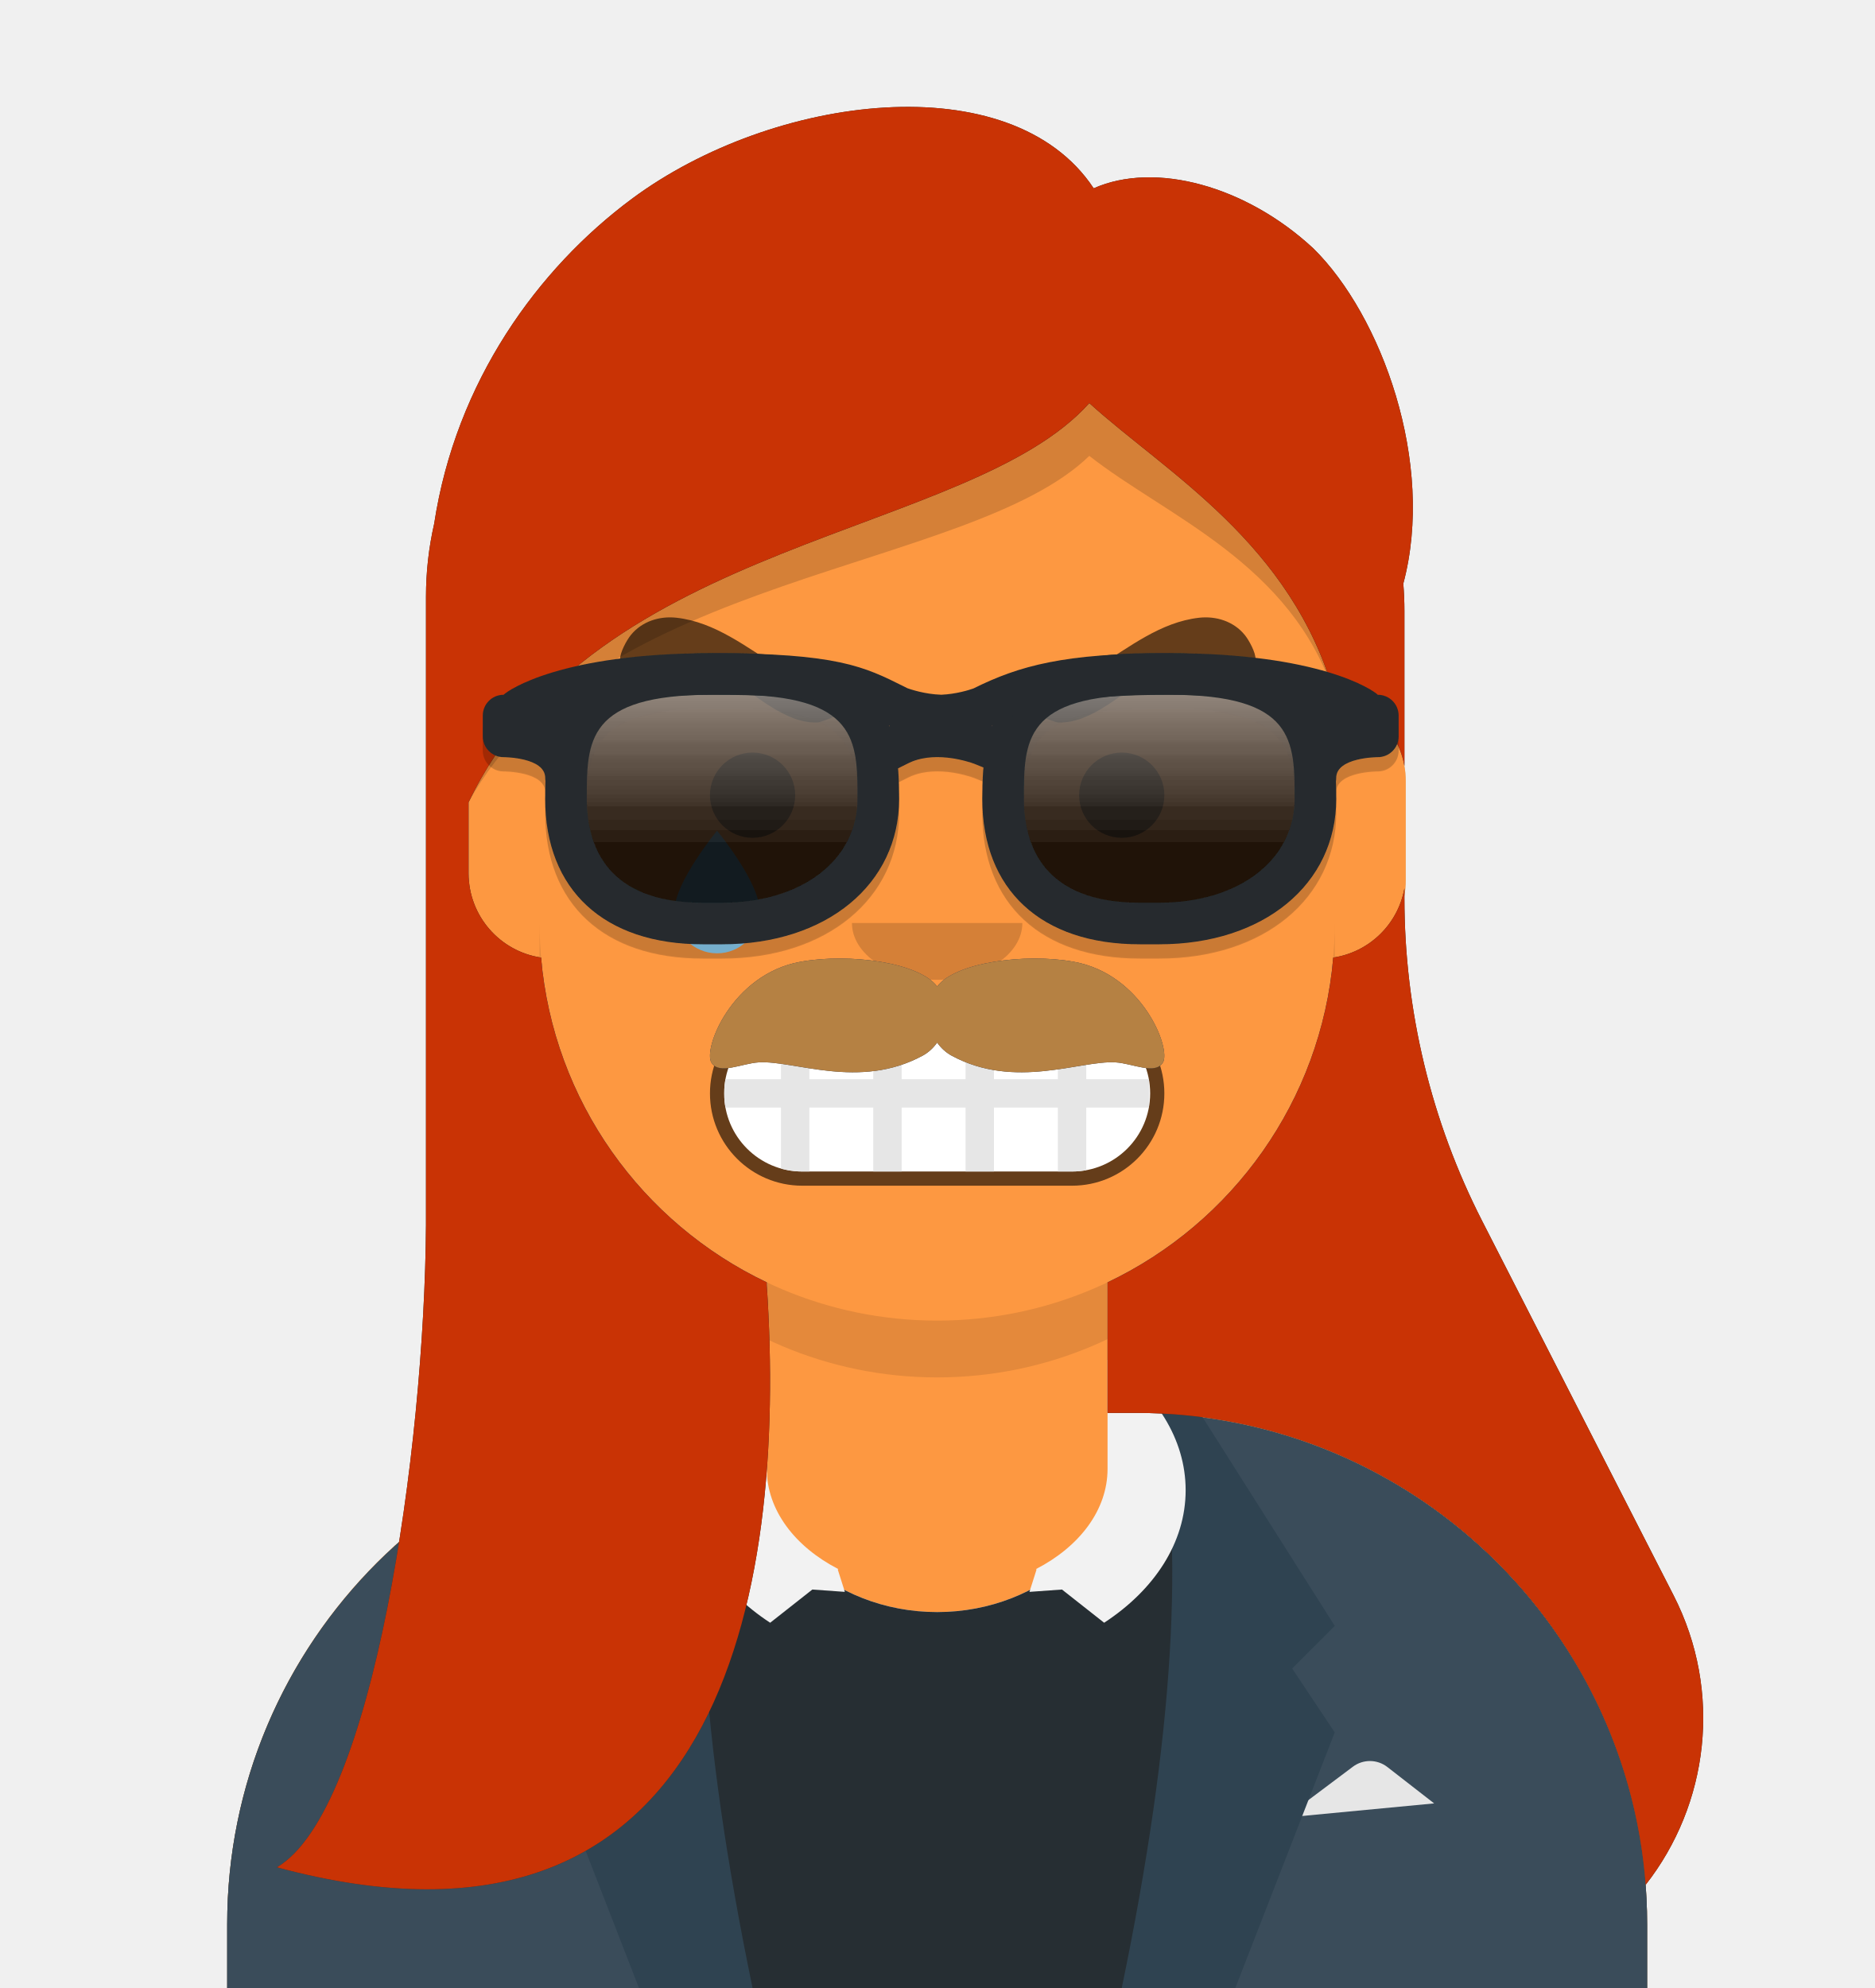
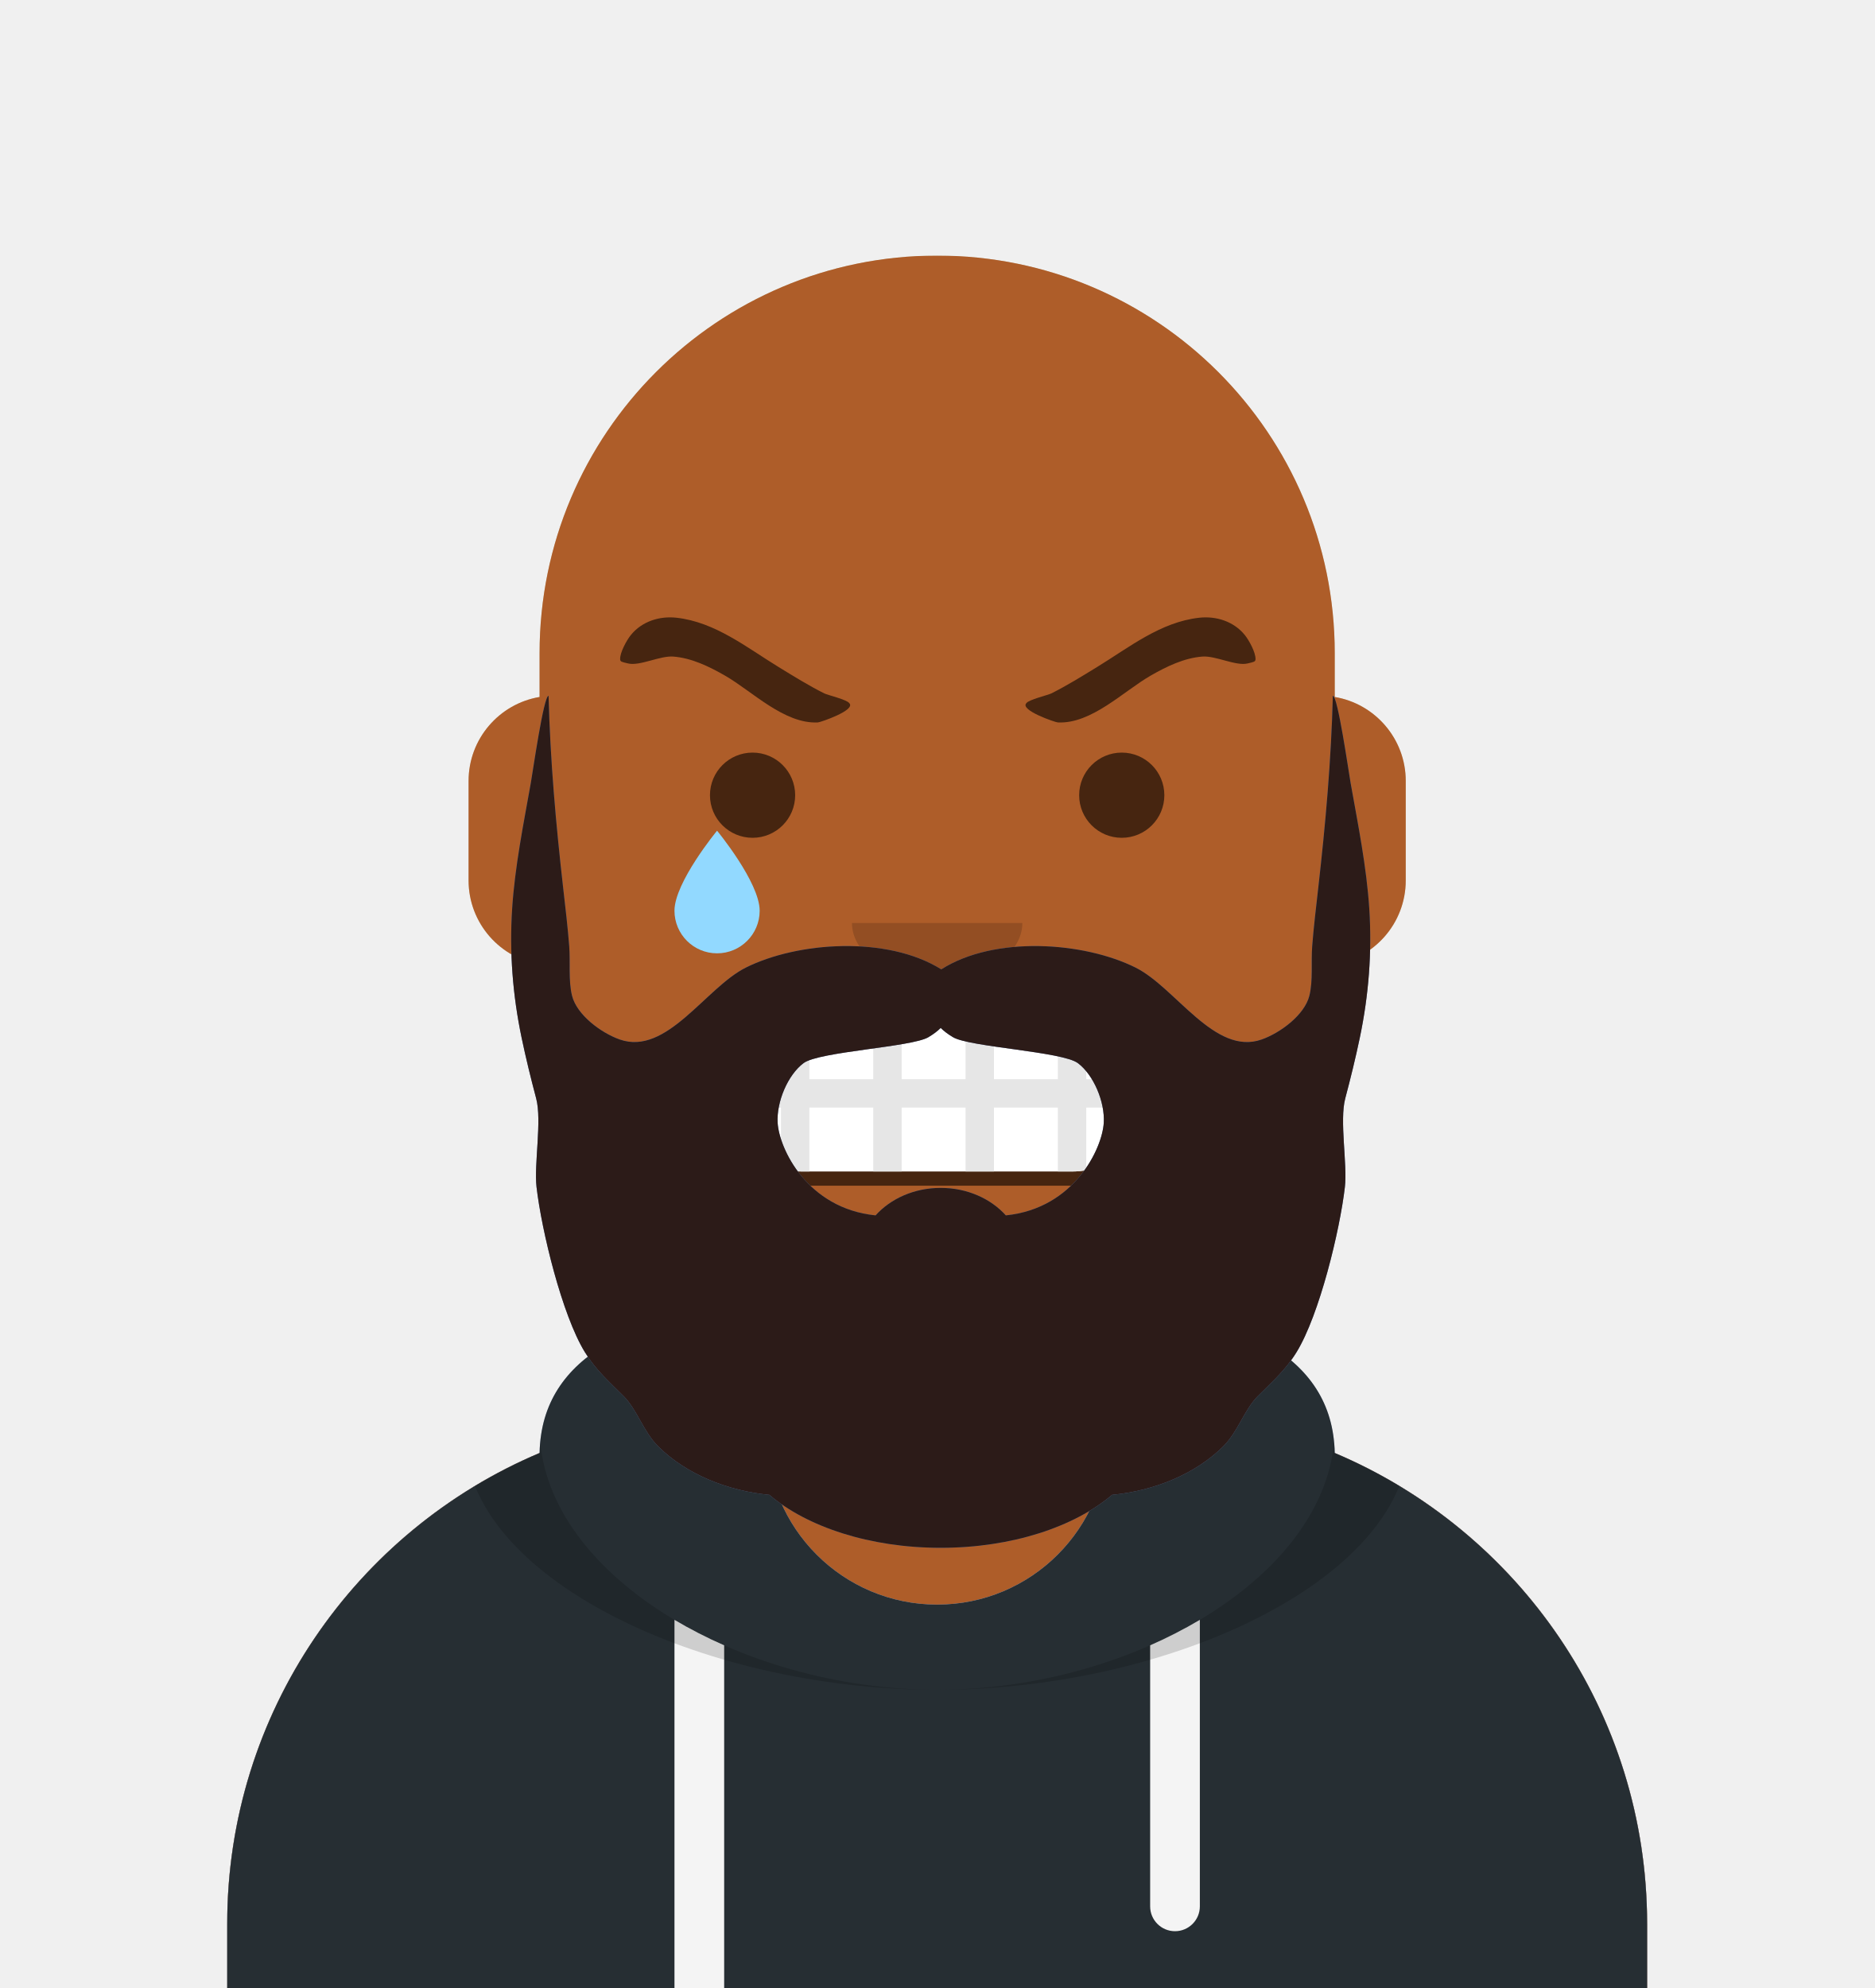
<svg xmlns="http://www.w3.org/2000/svg" xmlns:xlink="http://www.w3.org/1999/xlink" width="264px" height="280px" viewBox="0 0 264 280" version="1.1">
  <defs>
-     <circle id="react-path-1468020" cx="120" cy="120" r="120" />
-     <path d="M12,160 C12,226.274 65.726,280 132,280 C198.274,280 252,226.274 252,160 L264,160 L264,-1.42108547e-14 L-3.19744231e-14,-1.42108547e-14 L-3.19744231e-14,160 L12,160 Z" id="react-path-1468021" />
-     <path d="M124,144.611 L124,163 L128,163 L128,163 C167.765,163 200,195.235 200,235 L200,244 L0,244 L0,235 C-4.86974701e-15,195.235 32.235,163 72,163 L72,163 L76,163 L76,144.611 C58.763,136.422 46.372,119.687 44.305,99.881 C38.48,99.058 34,94.052 34,88 L34,74 C34,68.054 38.325,63.118 44,62.166 L44,56 L44,56 C44,25.072 69.072,5.68137151e-15 100,0 L100,0 L100,0 C130.928,-5.68137151e-15 156,25.072 156,56 L156,62.166 C161.675,63.118 166,68.054 166,74 L166,88 C166,94.052 161.52,99.058 155.695,99.881 C153.628,119.687 141.237,136.422 124,144.611 Z" id="react-path-1468022" />
+     <circle id="react-path-9936821" cx="120" cy="120" r="120" />
+     <path d="M12,160 C12,226.274 65.726,280 132,280 C198.274,280 252,226.274 252,160 L264,160 L264,-1.42108547e-14 L-3.19744231e-14,-1.42108547e-14 L-3.19744231e-14,160 L12,160 Z" id="react-path-9936822" />
+     <path d="M124,144.611 L124,163 L128,163 L128,163 C167.765,163 200,195.235 200,235 L200,244 L0,244 L0,235 C-4.86974701e-15,195.235 32.235,163 72,163 L72,163 L76,163 L76,144.611 C58.763,136.422 46.372,119.687 44.305,99.881 C38.48,99.058 34,94.052 34,88 L34,74 C34,68.054 38.325,63.118 44,62.166 L44,56 L44,56 C44,25.072 69.072,5.68137151e-15 100,0 L100,0 L100,0 C130.928,-5.68137151e-15 156,25.072 156,56 L156,62.166 C161.675,63.118 166,68.054 166,74 L166,88 C166,94.052 161.52,99.058 155.695,99.881 C153.628,119.687 141.237,136.422 124,144.611 Z" id="react-path-9936823" />
  </defs>
  <g id="Avataaar" stroke="none" stroke-width="1" fill="none" fill-rule="evenodd">
    <g transform="translate(-825, -1100)" id="Avataaar/Circle">
      <g transform="translate(825, 1100)">
        <g id="Mask" />
-         <g id="Avataaar" stroke-width="1" fill-rule="evenodd" mask="url(#react-mask-1468024)">
+         <g id="Avataaar" stroke-width="1" fill-rule="evenodd" mask="url(#react-mask-9936825)">
          <g id="Body" transform="translate(32, 36)">
-             <mask id="react-mask-1468025" fill="white">
-               <use xlink:href="#react-path-1468022" />
+             <mask id="react-mask-9936826" fill="white">
+               <use xlink:href="#react-path-9936823" />
            </mask>
-             <use fill="#D0C6AC" xlink:href="#react-path-1468022" />
-             <g id="Skin/👶🏽-03-Brown" mask="url(#react-mask-1468025)" fill="#FD9841">
+             <use fill="#D0C6AC" xlink:href="#react-path-9936823" />
+             <g id="Skin/👶🏽-03-Brown" mask="url(#react-mask-9936826)" fill="#AE5D29">
              <g transform="translate(0, 0)" id="Color">
                <rect x="0" y="0" width="264" height="280" />
              </g>
            </g>
-             <path d="M156,79 L156,102 C156,132.928 130.928,158 100,158 C69.072,158 44,132.928 44,102 L44,79 L44,94 C44,124.928 69.072,150 100,150 C130.928,150 156,124.928 156,94 L156,79 Z" id="Neck-Shadow" fill-opacity="0.1" fill="#000000" mask="url(#react-mask-1468025)" />
+             <path d="M156,79 L156,102 C156,132.928 130.928,158 100,158 C69.072,158 44,132.928 44,102 L44,79 L44,94 C44,124.928 69.072,150 100,150 C130.928,150 156,124.928 156,94 L156,79 Z" id="Neck-Shadow" fill-opacity="0.1" fill="#000000" mask="url(#react-mask-9936826)" />
          </g>
-           <g id="Clothing/Blazer-+-Sweater" transform="translate(0, 170)">
+           <g id="Clothing/Hoodie" transform="translate(0, 170)">
            <defs>
-               <path d="M105.192,29.052 L104,29.052 L104,29.052 C64.235,29.052 32,61.287 32,101.052 L32,110 L232,110 L232,101.052 C232,61.287 199.765,29.052 160,29.052 L160,29.052 L158.808,29.052 C158.935,30.035 159,31.036 159,32.052 C159,45.859 146.912,57.052 132,57.052 C117.088,57.052 105,45.859 105,32.052 C105,31.036 105.065,30.035 105.192,29.052 Z" id="react-path-1468026" />
+               <path d="M108,13.071 C90.081,15.076 76.28,20.552 76.004,34.645 C50.146,45.568 32,71.165 32,100.999 L32,100.999 L32,110 L232,110 L232,100.999 C232,71.165 213.854,45.568 187.996,34.645 C187.72,20.552 173.919,15.076 156,13.071 L156,32 L156,32 C156,45.255 145.255,56 132,56 L132,56 C118.745,56 108,45.255 108,32 L108,13.071 Z" id="react-path-9936827" />
            </defs>
-             <mask id="react-mask-1468027" fill="white">
-               <use xlink:href="#react-path-1468026" />
+             <mask id="react-mask-9936828" fill="white">
+               <use xlink:href="#react-path-9936827" />
            </mask>
-             <use id="Clothes" fill="#E6E6E6" fill-rule="evenodd" xlink:href="#react-path-1468026" />
-             <g id="Color/Palette/Black" mask="url(#react-mask-1468027)" fill-rule="evenodd" fill="#262E33">
+             <use id="Hoodie" fill="#B7C1DB" fill-rule="evenodd" xlink:href="#react-path-9936827" />
+             <g id="Color/Palette/Gray-01" mask="url(#react-mask-9936828)" fill-rule="evenodd" fill="#262E33">
              <rect id="🖍Color" x="0" y="0" width="264" height="110" />
            </g>
-             <g id="Blazer" stroke-width="1" fill-rule="evenodd" transform="translate(32, 28)">
-               <path d="M68.785,1.122 C30.512,2.804 1.24427139e-14,34.365 0,73.052 L0,82 L69.362,82 C65.961,69.92 64,55.709 64,40.5 C64,26.173 65.74,12.731 68.785,1.122 Z M131.638,82 L200,82 L200,73.052 C200,34.707 170.025,3.363 132.229,1.174 C135.265,12.771 137,26.194 137,40.5 C137,55.709 135.039,69.92 131.638,82 Z" id="Saco" fill="#3A4C5A" />
-               <path d="M149,58 L158.556,50.833 L158.556,50.833 C159.999,49.751 161.988,49.768 163.412,50.876 L170,56 L149,58 Z" id="Pocket-hanky" fill="#E6E6E6" />
-               <path d="M69,1.13686838e-13 C65,19.333 66.667,46.667 74,82 L58,82 L44,46 L50,37 L44,31 L63,1 C65.028,0.369 67.028,0.036 69,1.13686838e-13 Z" id="Wing" fill="#2F4351" />
-               <path d="M151,1.13686838e-13 C147,19.333 148.667,46.667 156,82 L140,82 L126,46 L132,37 L126,31 L145,1 C147.028,0.369 149.028,0.036 151,1.13686838e-13 Z" id="Wing" fill="#2F4351" transform="translate(141, 41) scale(-1, 1) translate(-141, -41) " />
-             </g>
-             <path d="M156,21.539 C162.772,26.136 167,32.656 167,39.888 C167,47.289 162.572,53.945 155.52,58.556 L149.579,53.876 L145,54.208 L146,51.057 L145.922,50.996 C152.022,47.853 156,42.7 156,36.877 L156,21.539 Z M108,21.539 C101.228,26.136 97,32.656 97,39.888 C97,47.289 101.428,53.945 108.48,58.556 L114.421,53.876 L119,54.208 L118,51.057 L118.078,50.996 C111.978,47.853 108,42.7 108,36.877 L108,21.539 Z" id="Collar" fill="#F2F2F2" fill-rule="evenodd" />
+             <path d="M102,61.739 L102,110 L95,110 L95,58.15 C97.204,59.46 99.547,60.661 102,61.739 Z M169,58.15 L169,98.5 C169,100.433 167.433,102 165.5,102 C163.567,102 162,100.433 162,98.5 L162,61.739 C164.453,60.661 166.796,59.46 169,58.15 Z" id="Straps" fill="#F4F4F4" fill-rule="evenodd" mask="url(#react-mask-9936828)" />
+             <path d="M90.96,12.724 C75.909,15.571 65.5,21.243 65.5,32.308 C65.5,52.02 98.538,68 132,68 C165.462,68 198.5,52.02 198.5,32.308 C198.5,21.243 188.091,15.571 173.04,12.724 C182.125,16.074 188,21.706 188,31.077 C188,51.469 160.179,68 132,68 C103.821,68 76,51.469 76,31.077 C76,21.706 81.875,16.074 90.96,12.724 Z" id="Shadow" fill-opacity="0.16" fill="#000000" fill-rule="evenodd" mask="url(#react-mask-9936828)" />
          </g>
          <g id="Face" transform="translate(76, 82)" fill="#000000">
            <g id="Mouth/Grimace" transform="translate(2, 52)">
              <defs>
-                 <rect id="react-path-1468028" x="24" y="9" width="60" height="22" rx="11" />
+                 <rect id="react-path-9936829" x="24" y="9" width="60" height="22" rx="11" />
              </defs>
              <rect id="Mouth" fill-opacity="0.6" fill="#000000" fill-rule="evenodd" x="22" y="7" width="64" height="26" rx="13" />
-               <mask id="react-mask-1468029" fill="white">
-                 <use xlink:href="#react-path-1468028" />
+               <mask id="react-mask-9936830" fill="white">
+                 <use xlink:href="#react-path-9936829" />
              </mask>
-               <use id="Mouth" fill="#FFFFFF" fill-rule="evenodd" xlink:href="#react-path-1468028" />
-               <path d="M71,22 L62,22 L62,34 L58,34 L58,22 L49,22 L49,34 L45,34 L45,22 L36,22 L36,34 L32,34 L32,22 L24,22 L24,18 L32,18 L32,6 L36,6 L36,18 L45,18 L45,6 L49,6 L49,18 L58,18 L58,6 L62,6 L62,18 L71,18 L71,6 L75,6 L75,18 L83.867,18 L83.867,22 L75,22 L75,34 L71,34 L71,22 Z" id="Grimace-Teeth" fill="#E6E6E6" fill-rule="evenodd" mask="url(#react-mask-1468029)" />
+               <use id="Mouth" fill="#FFFFFF" fill-rule="evenodd" xlink:href="#react-path-9936829" />
+               <path d="M71,22 L62,22 L62,34 L58,34 L58,22 L49,22 L49,34 L45,34 L45,22 L36,22 L36,34 L32,34 L32,22 L24,22 L24,18 L32,18 L32,6 L36,6 L36,18 L45,18 L45,6 L49,6 L49,18 L58,18 L58,6 L62,6 L62,18 L71,18 L71,6 L75,6 L75,18 L83.867,18 L83.867,22 L75,22 L75,34 L71,34 L71,22 Z" id="Grimace-Teeth" fill="#E6E6E6" fill-rule="evenodd" mask="url(#react-mask-9936830)" />
            </g>
            <g id="Nose/Default" transform="translate(28, 40)" fill-opacity="0.16">
              <path d="M16,8 C16,12.418 21.373,16 28,16 L28,16 C34.627,16 40,12.418 40,8" id="Nose" />
            </g>
            <g id="Eyes/Cry-😢" transform="translate(0, 8)">
              <circle id="Eye" fill-opacity="0.6" fill="#000000" fill-rule="evenodd" cx="30" cy="22" r="6" />
              <path d="M25,27 C25,27 19,34.271 19,38.271 C19,41.585 21.686,44.271 25,44.271 C28.314,44.271 31,41.585 31,38.271 C31,34.271 25,27 25,27 Z" id="Drop" fill="#92D9FF" fill-rule="nonzero" />
              <circle id="Eye" fill-opacity="0.6" fill="#000000" fill-rule="evenodd" cx="82" cy="22" r="6" />
            </g>
            <g id="Eyebrow/Natural/Angry-Natural" fill-opacity="0.6">
              <path d="M44.857,12.228 C44.858,12.219 44.858,12.219 44.857,12.228 M17.586,7.892 C15.244,8.33 13.087,9.788 12.152,12.099 C11.801,12.967 11.392,14.924 11.708,15.807 C11.828,16.143 12.033,16.101 12.956,16.043 C14.644,15.937 16.933,13.662 18.748,13.256 C21.275,12.69 23.983,13.115 26.496,13.688 C30.811,14.673 36.485,17.788 40.946,16.17 C41.278,16.05 45.621,12.923 44.369,12.277 C43.924,11.907 41.137,12.085 40.622,11.999 C38.228,11.597 35.73,10.935 33.373,10.327 C28.233,9 22.967,6.881 17.586,7.892" id="Eyebrows-The-Web" transform="translate(28.0947, 12.1275) rotate(17) translate(-28.0947, -12.1275) " />
              <path d="M100.918,12.209 C100.92,12.2 100.92,12.2 100.918,12.209 M73.586,7.892 C71.244,8.33 69.087,9.788 68.152,12.099 C67.801,12.967 67.392,14.924 67.708,15.807 C67.828,16.143 68.033,16.101 68.956,16.043 C70.644,15.937 72.933,13.662 74.748,13.256 C77.275,12.69 79.983,13.115 82.496,13.688 C86.811,14.673 92.485,17.788 96.946,16.17 C97.278,16.05 101.621,12.923 100.369,12.277 C99.924,11.907 97.137,12.085 96.622,11.999 C94.228,11.597 91.73,10.935 89.373,10.327 C84.233,9 78.967,6.881 73.586,7.892" id="Eyebrows-The-Web" transform="translate(84.0947, 12.1275) scale(-1, 1) rotate(17) translate(-84.0947, -12.1275) " />
            </g>
          </g>
          <g id="Top" stroke-width="1" fill-rule="evenodd">
            <defs>
-               <rect id="react-path-1468032" x="0" y="0" width="264" height="280" />
-               <path d="M21,157.541 L21,69.046 C21,65.514 21.398,62.075 22.152,58.771 C25.205,38.731 36.775,22.811 50,13 C69.905,-1.76 103.442,-6.018 115.047,11.522 C123.698,7.681 136.519,11.182 146,20 C155.565,29.415 163.2,50.197 158.657,67.204 C158.762,68.469 158.815,69.749 158.815,71.041 L158.815,92.892 C157.934,87.918 153.989,84.003 149,83.166 L149,83 C142.964,61.464 125.23,51.58 114.43,41.777 C97.535,60.673 44.823,60.74 27,98 L27,108 C27,114.019 31.431,119.002 37.209,119.867 C38.952,140.115 51.469,157.283 69,165.611 L69,166 C71.93,209.855 62.358,264.797 0,248 C13.606,240.038 20.808,189.056 21,157.541 Z M117,165.611 C134.531,157.283 147.048,140.115 148.791,119.867 C153.879,119.106 157.922,115.151 158.815,110.108 L158.815,111.47 L158.815,111.47 C158.815,127.299 162.573,142.901 169.778,156.994 L196.727,209.701 C203.69,223.32 201.646,239.174 192.791,250.469 C189.966,213.289 158.903,184 121,184 L121,184 L117,184 L117,165.611 Z" id="react-path-1468033" />
-               <path d="M65.18,77.737 C67.363,76.105 80.407,75.479 82.758,74.089 C83.492,73.655 84.061,73.216 84.5,72.78 C84.939,73.216 85.509,73.655 86.242,74.089 C88.593,75.479 101.637,76.105 103.82,77.737 C106.03,79.391 107.644,83.185 107.467,86.151 C107.255,89.71 103.361,98.203 93.672,99.181 C91.558,96.828 88.237,95.31 84.5,95.31 C80.763,95.31 77.442,96.828 75.328,99.181 C65.639,98.203 61.745,89.71 61.533,86.151 C61.357,83.185 62.97,79.391 65.18,77.737 M103.142,94.906 C103.143,94.906 103.145,94.905 103.146,94.905 C103.144,94.905 103.143,94.906 103.142,94.906 M65.845,94.901 C65.849,94.903 65.857,94.906 65.862,94.908 C65.857,94.906 65.851,94.903 65.845,94.901 M144.863,55.985 C144.474,50.03 143.278,44.152 142.234,38.286 C141.953,36.707 140.424,26 139.735,26 C139.502,35.109 138.702,44.08 137.67,53.139 C137.361,55.848 137.038,58.556 136.825,61.274 C136.654,63.47 136.96,66.122 136.428,68.246 C135.749,70.952 132.348,73.478 129.703,74.411 C123.103,76.737 117.598,67.108 111.961,64.291 C104.643,60.635 92.064,59.764 84.582,64.53 C76.936,59.764 64.357,60.635 57.039,64.291 C51.402,67.108 45.897,76.737 39.297,74.411 C36.652,73.478 33.25,70.952 32.572,68.246 C32.04,66.122 32.346,63.47 32.175,61.274 C31.962,58.556 31.639,55.848 31.33,53.139 C30.298,44.08 29.497,35.109 29.265,26 C28.576,26 27.047,36.707 26.766,38.286 C25.722,44.152 24.526,50.03 24.138,55.985 C23.739,62.105 24.215,68.167 25.47,74.163 C26.069,77.028 26.769,79.876 27.519,82.704 C28.353,85.847 27.199,91.966 27.572,95.192 C28.279,101.296 31.154,113.2 34.383,118.451 C35.944,120.989 37.773,122.574 39.816,124.619 C41.783,126.588 42.604,129.64 44.726,131.737 C48.682,135.645 54.446,137.971 60.366,138.543 C65.677,143.05 74.506,146 84.5,146 C94.495,146 103.323,143.05 108.635,138.543 C114.554,137.971 120.318,135.645 124.274,131.737 C126.396,129.64 127.217,126.588 129.184,124.619 C131.226,122.574 133.056,120.989 134.617,118.451 C137.846,113.2 140.721,101.296 141.428,95.192 C141.801,91.966 140.647,85.847 141.481,82.704 C142.232,79.876 142.931,77.028 143.531,74.163 C144.785,68.167 145.261,62.105 144.863,55.985 Z" id="react-path-1468034" />
+               <rect id="react-path-9936833" x="0" y="0" width="264" height="280" />
+               <filter x="-0.8%" y="-2.0%" width="101.5%" height="108.0%" filterUnits="objectBoundingBox" id="react-filter-9936831">
+                 <feOffset dx="0" dy="2" in="SourceAlpha" result="shadowOffsetOuter1" />
+                 <feColorMatrix values="0 0 0 0 0   0 0 0 0 0   0 0 0 0 0  0 0 0 0.16 0" type="matrix" in="shadowOffsetOuter1" result="shadowMatrixOuter1" />
+                 <feMerge>
+                   <feMergeNode in="shadowMatrixOuter1" />
+                   <feMergeNode in="SourceGraphic" />
+                 </feMerge>
+               </filter>
            </defs>
-             <mask id="react-mask-1468030" fill="white">
-               <use xlink:href="#react-path-1468032" />
+             <mask id="react-mask-9936832" fill="white">
+               <use xlink:href="#react-path-9936833" />
            </mask>
            <g id="Mask" />
-             <g id="Top/Long-Hair/Straight" mask="url(#react-mask-1468030)">
+             <g id="Top/No-Hair" mask="url(#react-mask-9936832)">
              <g transform="translate(-1, 0)">
-                 <g id="Hair" stroke-width="1" fill="none" fill-rule="evenodd" transform="translate(40, 15)">
-                   <mask id="react-mask-1468031" fill="white">
-                     <use xlink:href="#react-path-1468033" />
+                 <g id="Facial-Hair/Beard-Majestic" transform="translate(49, 72)">
+                   <defs>
+                     <path d="M65.18,77.737 C67.363,76.105 80.407,75.479 82.758,74.089 C83.492,73.655 84.061,73.216 84.5,72.78 C84.939,73.216 85.509,73.655 86.242,74.089 C88.593,75.479 101.637,76.105 103.82,77.737 C106.03,79.391 107.644,83.185 107.467,86.151 C107.255,89.71 103.361,98.203 93.672,99.181 C91.558,96.828 88.237,95.31 84.5,95.31 C80.763,95.31 77.442,96.828 75.328,99.181 C65.639,98.203 61.745,89.71 61.533,86.151 C61.357,83.185 62.97,79.391 65.18,77.737 M103.142,94.906 C103.143,94.906 103.145,94.905 103.146,94.905 C103.144,94.905 103.143,94.906 103.142,94.906 M65.845,94.901 C65.849,94.903 65.857,94.906 65.862,94.908 C65.857,94.906 65.851,94.903 65.845,94.901 M144.863,55.985 C144.474,50.03 143.278,44.152 142.234,38.286 C141.953,36.707 140.424,26 139.735,26 C139.502,35.109 138.702,44.08 137.67,53.139 C137.361,55.848 137.038,58.556 136.825,61.274 C136.654,63.47 136.96,66.122 136.428,68.246 C135.749,70.952 132.348,73.478 129.703,74.411 C123.103,76.737 117.598,67.108 111.961,64.291 C104.643,60.635 92.064,59.764 84.582,64.53 C76.936,59.764 64.357,60.635 57.039,64.291 C51.402,67.108 45.897,76.737 39.297,74.411 C36.652,73.478 33.25,70.952 32.572,68.246 C32.04,66.122 32.346,63.47 32.175,61.274 C31.962,58.556 31.639,55.848 31.33,53.139 C30.298,44.08 29.497,35.109 29.265,26 C28.576,26 27.047,36.707 26.766,38.286 C25.722,44.152 24.526,50.03 24.138,55.985 C23.739,62.105 24.215,68.167 25.47,74.163 C26.069,77.028 26.769,79.876 27.519,82.704 C28.353,85.847 27.199,91.966 27.572,95.192 C28.279,101.296 31.154,113.2 34.383,118.451 C35.944,120.989 37.773,122.574 39.816,124.619 C41.783,126.588 42.604,129.64 44.726,131.737 C48.682,135.645 54.446,137.971 60.366,138.543 C65.677,143.05 74.506,146 84.5,146 C94.495,146 103.323,143.05 108.635,138.543 C114.554,137.971 120.318,135.645 124.274,131.737 C126.396,129.64 127.217,126.588 129.184,124.619 C131.226,122.574 133.056,120.989 134.617,118.451 C137.846,113.2 140.721,101.296 141.428,95.192 C141.801,91.966 140.647,85.847 141.481,82.704 C142.232,79.876 142.931,77.028 143.531,74.163 C144.785,68.167 145.261,62.105 144.863,55.985 Z" id="react-path-9936835" />
+                   </defs>
+                   <mask id="react-mask-9936834" fill="white">
+                     <use xlink:href="#react-path-9936835" />
                  </mask>
-                   <use fill="#272C2E" xlink:href="#react-path-1468033" />
-                   <g id="Skin/👶🏽-03-Brown" mask="url(#react-mask-1468031)" fill="#C93305">
-                     <g transform="translate(0, 0) " id="Color">
-                       <rect x="0" y="0" width="264" height="280" />
-                     </g>
-                   </g>
-                 </g>
-                 <path d="M67,113 C84.823,80.665 137.535,80.607 154.43,64.208 C165.208,72.698 182.892,79.267 188.963,97.869 C182.892,76.424 165.208,66.56 154.43,56.777 C137.535,75.673 84.823,75.74 67,113 Z" id="Shadow" fill-opacity="0.16" fill="#000000" fill-rule="evenodd" />
-                 <g id="Facial-Hair/Moustache-Magnum" transform="translate(49, 72)">
-                   <defs>
-                     <path d="M83.998,74.84 C83.457,75.609 82.761,76.25 81.95,76.689 C73.048,81.51 63.877,77.332 58.876,77.63 C56.46,77.774 53.341,79.415 52.216,77.679 C50.977,75.767 55.068,65.221 64.721,63.464 C71.731,62.189 81.497,63.602 83.998,66.938 C86.499,63.602 96.265,62.189 103.274,63.464 C112.928,65.221 117.019,75.767 115.78,77.679 C114.655,79.415 111.536,77.774 109.12,77.63 C104.119,77.332 94.948,81.51 86.046,76.689 C85.235,76.25 84.539,75.609 83.998,74.84 Z" id="react-path-1468036" />
-                   </defs>
-                   <mask id="react-mask-1468035" fill="white">
-                     <use xlink:href="#react-path-1468036" />
-                   </mask>
-                   <use id="Hey..." fill="#28354B" fill-rule="evenodd" xlink:href="#react-path-1468036" />
-                   <g id="Color/Hair/Brown" mask="url(#react-mask-1468035)" fill="#B58143">
+                   <use id="Glorious-Beard" fill="#5E7AA9" fill-rule="evenodd" xlink:href="#react-path-9936835" />
+                   <g id="Color/Hair/Brown" mask="url(#react-mask-9936834)" fill="#2C1B18">
                    <g transform="translate(-32, 0)" id="Color">
                      <rect x="0" y="0" width="264" height="244" />
                    </g>
-                   </g>
-                 </g>
-                 <g id="Top/_Resources/Wayfarers" fill="none" transform="translate(62, 85)" stroke-width="1">
-                   <defs>
-                     <filter x="-0.8%" y="-2.4%" width="101.6%" height="109.8%" filterUnits="objectBoundingBox" id="react-filter-1468039">
-                       <feOffset dx="0" dy="2" in="SourceAlpha" result="shadowOffsetOuter1" />
-                       <feColorMatrix values="0 0 0 0 0   0 0 0 0 0   0 0 0 0 0  0 0 0 0.2 0" type="matrix" in="shadowOffsetOuter1" result="shadowMatrixOuter1" />
-                       <feMerge>
-                         <feMergeNode in="shadowMatrixOuter1" />
-                         <feMergeNode in="SourceGraphic" />
-                       </feMerge>
-                     </filter>
-                     <linearGradient x1="50%" y1="0%" x2="50%" y2="100%" id="react-linear-gradient-1468040">
-                       <stop stop-color="#FFFFFF" stop-opacity="0.5" offset="0%" />
-                       <stop stop-color="#000000" stop-opacity="0.5" offset="70.506%" />
-                     </linearGradient>
-                     <path d="M44.918,17.571 C44.918,27.274 36.668,35.143 22.92,35.143 L20.17,35.143 C6.423,35.143 0.923,27.271 0.923,17.571 L0.923,17.571 C0.923,7.866 2.207,0 21.455,0 L24.386,0 C43.634,0 44.918,7.866 44.918,17.571 L44.918,17.571 Z" id="react-path-1468037" />
-                     <path d="M106.486,17.571 C106.486,27.274 98.239,35.143 84.489,35.143 L81.739,35.143 C67.991,35.143 62.491,27.271 62.491,17.571 L62.491,17.571 C62.491,7.866 63.775,0 83.023,0 L85.955,0 C105.199,0 106.486,7.866 106.486,17.571 L106.486,17.571 Z" id="react-path-1468038" />
-                   </defs>
-                   <g id="Wayfarers" filter="url(#react-filter-1468039)" transform="translate(7, 7)">
-                     <g id="Shades" transform="translate(10.79546, 2.928571)" fill-rule="nonzero">
-                       <g id="Shade">
-                         <use fill-opacity="0.7" fill="#000000" fill-rule="evenodd" xlink:href="#react-path-1468037" />
-                         <use fill="url(#react-linear-gradient-1468040)" fill-rule="evenodd" style="mix-blend-mode:screen" xlink:href="#react-path-1468037" />
-                       </g>
-                       <g id="Shade">
-                         <use fill-opacity="0.7" fill="#000000" fill-rule="evenodd" xlink:href="#react-path-1468038" />
-                         <use fill="url(#react-linear-gradient-1468040)" fill-rule="evenodd" style="mix-blend-mode:screen" xlink:href="#react-path-1468038" />
-                       </g>
-                     </g>
-                     <path d="M33.716,41 L30.966,41 C17.078,41 8.787,33.336 8.787,20.5 C8.787,10.127 10.599,0 32.25,0 L35.182,0 C56.833,0 58.645,10.127 58.645,20.5 C58.645,32.569 48.396,41 33.716,41 Z M32.25,5.854 C14.65,5.854 14.65,12.318 14.65,20.5 C14.65,27.18 17.48,35.143 30.966,35.143 L33.716,35.143 C44.942,35.143 52.782,29.122 52.782,20.5 C52.782,12.318 52.782,5.854 35.182,5.854 L32.25,5.854 Z" id="Left" fill="#252C2F" fill-rule="nonzero" />
-                     <path d="M95.284,41 L92.534,41 C78.646,41 70.355,33.336 70.355,20.5 C70.355,10.127 72.167,0 93.818,0 L96.75,0 C118.401,0 120.213,10.127 120.213,20.5 C120.213,32.569 109.964,41 95.284,41 Z M93.818,5.854 C76.218,5.854 76.218,12.318 76.218,20.5 C76.218,27.18 79.051,35.143 92.534,35.143 L95.284,35.143 C106.51,35.143 114.35,29.122 114.35,20.5 C114.35,12.318 114.35,5.854 96.75,5.854 L93.818,5.854 Z" id="Right" fill="#252C2F" fill-rule="nonzero" />
-                     <path d="M2.932,5.857 C3.618,5.172 11.123,0 32.25,0 C49.964,0 53.714,1.88 59.39,4.721 L59.805,4.931 C60.2,5.073 62.218,5.774 64.578,5.851 C66.729,5.757 68.568,5.161 69.106,4.97 C75.584,1.748 81.926,0 96.75,0 C117.877,0 125.382,5.172 126.068,5.857 C127.689,5.857 129,7.166 129,8.786 L129,11.714 C129,13.334 127.689,14.643 126.068,14.643 C126.068,14.643 120.205,14.643 120.205,17.571 C120.205,20.5 117.273,13.334 117.273,11.714 L117.273,8.862 C113.697,7.462 107.297,5.857 96.75,5.857 C85,5.857 79.148,6.988 74.128,9.104 L74.184,9.243 L71.688,10.25 L74.181,11.258 L71.981,16.687 L69.264,15.589 C69.021,15.49 68.497,15.314 67.771,15.131 C65.747,14.62 63.665,14.465 61.825,14.851 C61.15,14.993 60.523,15.206 59.948,15.493 L57.326,16.803 L54.703,11.565 L57.325,10.255 L57.331,10.252 L54.819,9.237 L54.899,9.039 C50.57,6.976 46.578,5.857 32.25,5.857 C21.704,5.857 15.303,7.461 11.727,8.861 L11.727,11.714 C11.727,13.334 8.795,20.5 8.795,17.571 C8.795,14.643 2.932,14.643 2.932,14.643 C1.313,14.643 0,13.334 0,11.714 L0,8.786 C0,7.166 1.313,5.857 2.932,5.857 Z" id="Stuff" fill="#252C2F" fill-rule="nonzero" />
                  </g>
                </g>
              </g>
            </g>
          </g>
        </g>
      </g>
    </g>
  </g>
</svg>
